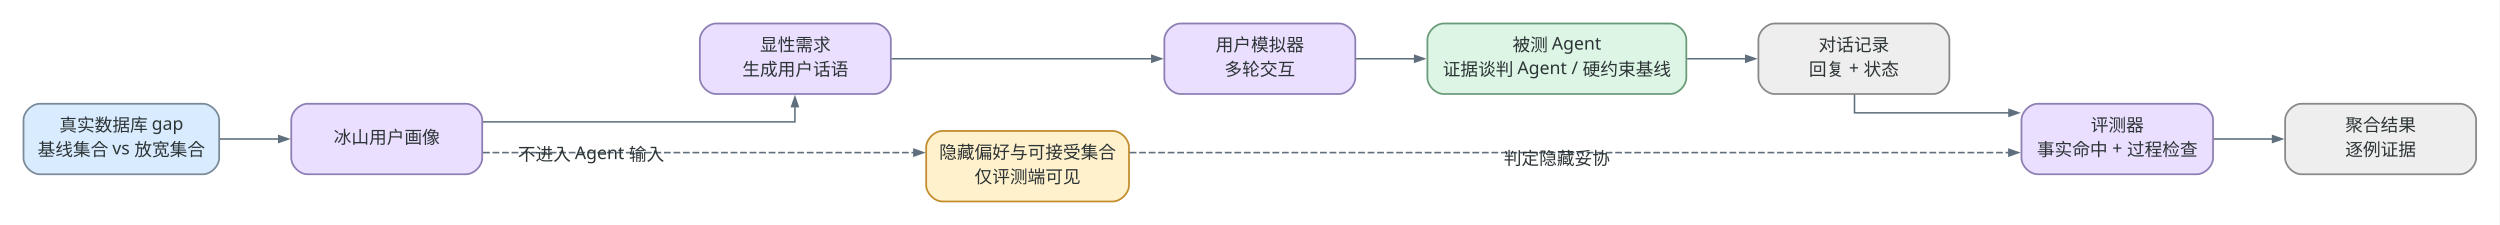
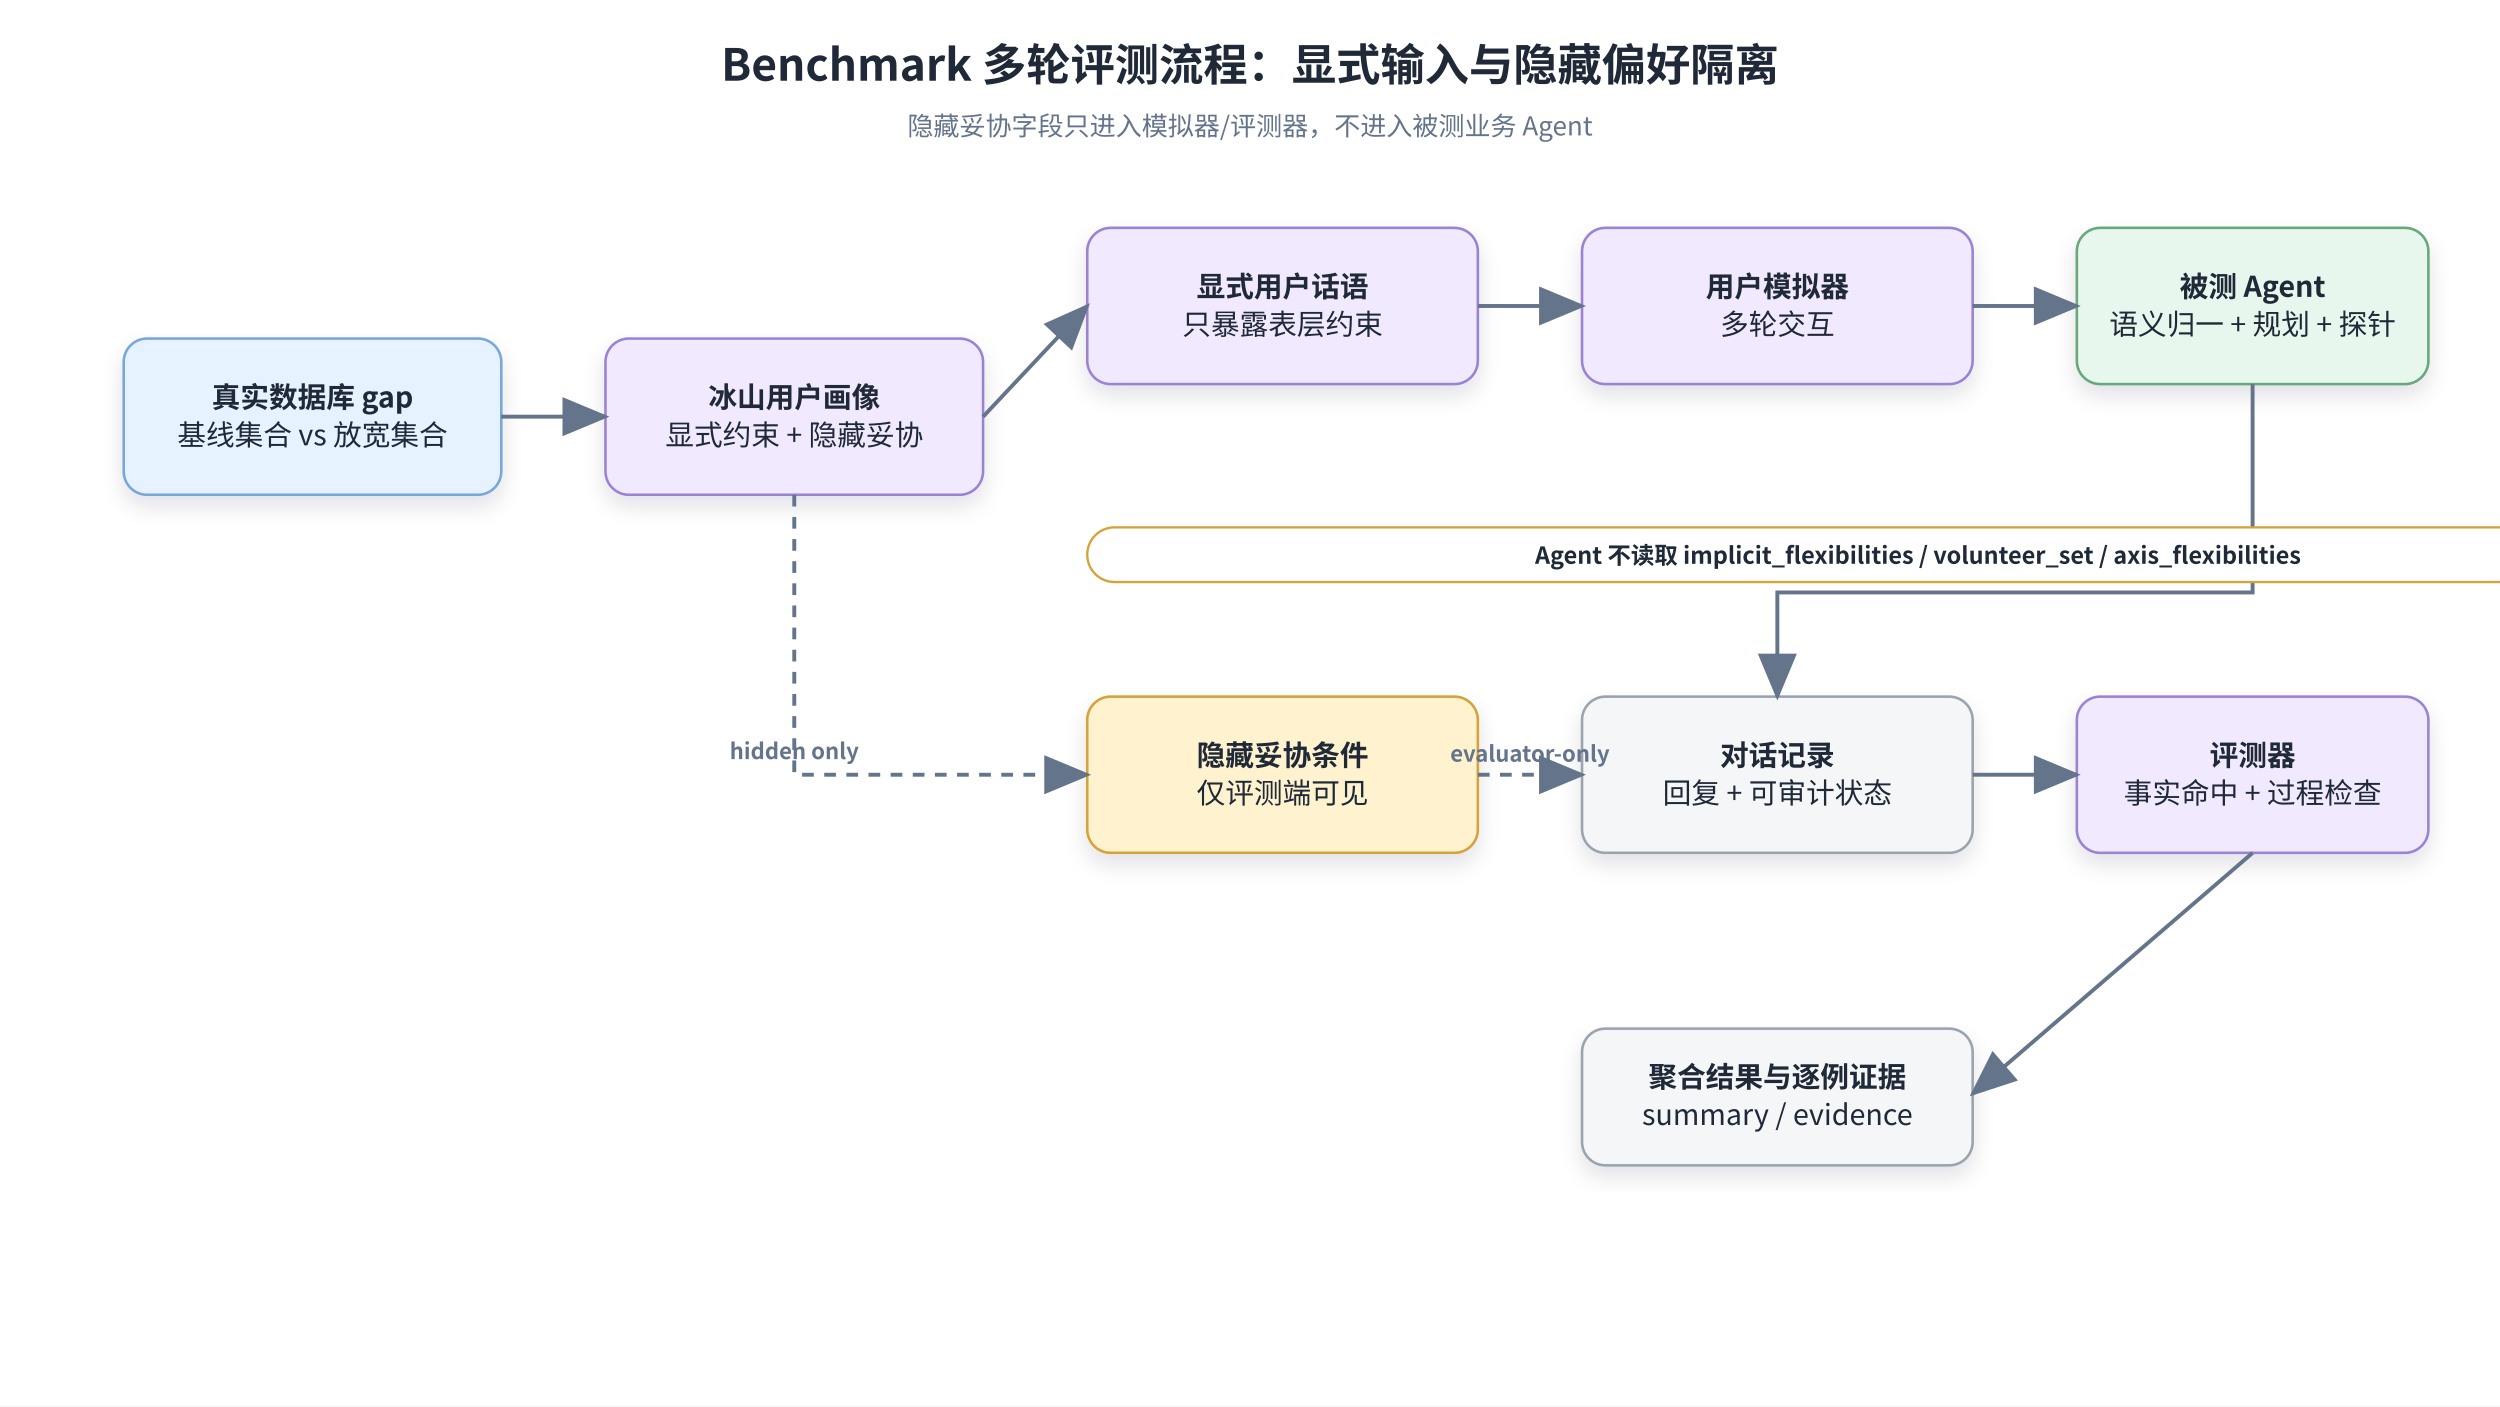
- <svg xmlns="http://www.w3.org/2000/svg" width="1838pt" height="165pt" viewBox="0.00 0.00 1838.00 165.00">
-   <g id="graph0" class="graph" transform="scale(1 1) rotate(0) translate(17.28 148.12)">
-     <polygon fill="white" stroke="none" points="-17.28,17.28 -17.28,-148.12 1820.43,-148.12 1820.43,17.28 -17.28,17.28" />
-     <g id="node1" class="node">
-       <path fill="#d9ecff" stroke="#7a8a99" stroke-width="1.3" d="M131.85,-71.84C131.85,-71.84 12,-71.84 12,-71.84 6,-71.84 0,-65.84 0,-59.84 0,-59.84 0,-32 0,-32 0,-26 6,-20 12,-20 12,-20 131.85,-20 131.85,-20 137.85,-20 143.85,-26 143.85,-32 143.85,-32 143.85,-59.84 143.85,-59.84 143.85,-65.84 137.85,-71.84 131.85,-71.84" />
-       <text xml:space="preserve" text-anchor="middle" x="71.92" y="-51.57" font-family="Microsoft YaHei" font-size="13.00" fill="#2d3436">真实数据库 gap</text>
-       <text xml:space="preserve" text-anchor="middle" x="71.92" y="-33.57" font-family="Microsoft YaHei" font-size="13.00" fill="#2d3436">基线集合 vs 放宽集合</text>
-     </g>
-     <g id="node2" class="node">
-       <path fill="#eadfff" stroke="#8d7eb3" stroke-width="1.3" d="M325.25,-71.84C325.25,-71.84 208.85,-71.84 208.85,-71.84 202.85,-71.84 196.85,-65.84 196.85,-59.84 196.85,-59.84 196.85,-32 196.85,-32 196.85,-26 202.85,-20 208.85,-20 208.85,-20 325.25,-20 325.25,-20 331.25,-20 337.25,-26 337.25,-32 337.25,-32 337.25,-59.84 337.25,-59.84 337.25,-65.84 331.25,-71.84 325.25,-71.84" />
-       <text xml:space="preserve" text-anchor="middle" x="267.05" y="-42.57" font-family="Microsoft YaHei" font-size="13.00" fill="#2d3436">冰山用户画像</text>
-     </g>
-     <g id="edge1" class="edge">
-       <path fill="none" stroke="#5f6f7d" stroke-width="1.15" d="M144.31,-45.92C144.31,-45.92 187.67,-45.92 187.67,-45.92" />
-       <polygon fill="#5f6f7d" stroke="#5f6f7d" stroke-width="1.15" points="187.67,-48.37 194.67,-45.92 187.67,-43.47 187.67,-48.37" />
-     </g>
-     <g id="node3" class="node">
-       <path fill="#eadfff" stroke="#8d7eb3" stroke-width="1.3" d="M625.65,-130.84C625.65,-130.84 509.25,-130.84 509.25,-130.84 503.25,-130.84 497.25,-124.84 497.25,-118.84 497.25,-118.84 497.25,-91 497.25,-91 497.25,-85 503.25,-79 509.25,-79 509.25,-79 625.65,-79 625.65,-79 631.65,-79 637.65,-85 637.65,-91 637.65,-91 637.65,-118.84 637.65,-118.84 637.65,-124.84 631.65,-130.84 625.65,-130.84" />
-       <text xml:space="preserve" text-anchor="middle" x="567.45" y="-110.57" font-family="Microsoft YaHei" font-size="13.00" fill="#2d3436">显性需求</text>
-       <text xml:space="preserve" text-anchor="middle" x="567.45" y="-92.57" font-family="Microsoft YaHei" font-size="13.00" fill="#2d3436">生成用户话语</text>
-     </g>
-     <g id="edge2" class="edge">
-       <path fill="none" stroke="#5f6f7d" stroke-width="1.15" d="M337.79,-58.51C426.51,-58.51 567.15,-58.51 567.15,-58.51 567.15,-58.51 567.15,-69.72 567.15,-69.72" />
-       <polygon fill="#5f6f7d" stroke="#5f6f7d" stroke-width="1.15" points="564.7,-69.72 567.15,-76.72 569.6,-69.72 564.7,-69.72" />
-     </g>
-     <g id="node9" class="node">
-       <path fill="#fff1cc" stroke="#c28b2c" stroke-width="1.3" d="M800.75,-51.84C800.75,-51.84 675.65,-51.84 675.65,-51.84 669.65,-51.84 663.65,-45.84 663.65,-39.84 663.65,-39.84 663.65,-12 663.65,-12 663.65,-6 669.65,0 675.65,0 675.65,0 800.75,0 800.75,0 806.75,0 812.75,-6 812.75,-12 812.75,-12 812.75,-39.84 812.75,-39.84 812.75,-45.84 806.75,-51.84 800.75,-51.84" />
-       <text xml:space="preserve" text-anchor="middle" x="738.2" y="-31.57" font-family="Microsoft YaHei" font-size="13.00" fill="#2d3436">隐藏偏好与可接受集合</text>
-       <text xml:space="preserve" text-anchor="middle" x="738.2" y="-13.57" font-family="Microsoft YaHei" font-size="13.00" fill="#2d3436">仅评测端可见</text>
-     </g>
-     <g id="edge8" class="edge">
-       <path fill="none" stroke="#5f6f7d" stroke-width="1.15" stroke-dasharray="5,2" d="M337.84,-35.92C337.84,-35.92 654.63,-35.92 654.63,-35.92" />
-       <polygon fill="#5f6f7d" stroke="#5f6f7d" stroke-width="1.15" points="654.63,-38.37 661.63,-35.92 654.63,-33.47 654.63,-38.37" />
-       <text xml:space="preserve" text-anchor="middle" x="417.25" y="-30.07" font-family="Sans-Serif" font-size="13.00" fill="#2d3436">不进入 Agent 输入</text>
-     </g>
-     <g id="node4" class="node">
-       <path fill="#eadfff" stroke="#8d7eb3" stroke-width="1.3" d="M967.15,-130.84C967.15,-130.84 850.75,-130.84 850.75,-130.84 844.75,-130.84 838.75,-124.84 838.75,-118.84 838.75,-118.84 838.75,-91 838.75,-91 838.75,-85 844.75,-79 850.75,-79 850.75,-79 967.15,-79 967.15,-79 973.15,-79 979.15,-85 979.15,-91 979.15,-91 979.15,-118.84 979.15,-118.84 979.15,-124.84 973.15,-130.84 967.15,-130.84" />
-       <text xml:space="preserve" text-anchor="middle" x="908.95" y="-110.57" font-family="Microsoft YaHei" font-size="13.00" fill="#2d3436">用户模拟器</text>
-       <text xml:space="preserve" text-anchor="middle" x="908.95" y="-92.57" font-family="Microsoft YaHei" font-size="13.00" fill="#2d3436">多轮交互</text>
-     </g>
-     <g id="edge3" class="edge">
-       <path fill="none" stroke="#5f6f7d" stroke-width="1.15" d="M638.21,-104.92C638.21,-104.92 829.54,-104.92 829.54,-104.92" />
-       <polygon fill="#5f6f7d" stroke="#5f6f7d" stroke-width="1.15" points="829.54,-107.37 836.54,-104.92 829.54,-102.47 829.54,-107.37" />
-     </g>
-     <g id="node5" class="node">
-       <path fill="#dcf5e5" stroke="#6a9b78" stroke-width="1.3" d="M1210.5,-130.84C1210.5,-130.84 1044.15,-130.84 1044.15,-130.84 1038.15,-130.84 1032.15,-124.84 1032.15,-118.84 1032.15,-118.84 1032.15,-91 1032.15,-91 1032.15,-85 1038.15,-79 1044.15,-79 1044.15,-79 1210.5,-79 1210.5,-79 1216.5,-79 1222.5,-85 1222.5,-91 1222.5,-91 1222.5,-118.84 1222.5,-118.84 1222.5,-124.84 1216.5,-130.84 1210.5,-130.84" />
-       <text xml:space="preserve" text-anchor="middle" x="1127.32" y="-110.57" font-family="Microsoft YaHei" font-size="13.00" fill="#2d3436">被测 Agent</text>
-       <text xml:space="preserve" text-anchor="middle" x="1127.32" y="-92.57" font-family="Microsoft YaHei" font-size="13.00" fill="#2d3436">证据谈判 Agent / 硬约束基线</text>
-     </g>
-     <g id="edge4" class="edge">
-       <path fill="none" stroke="#5f6f7d" stroke-width="1.15" d="M979.55,-104.92C979.55,-104.92 1022.79,-104.92 1022.79,-104.92" />
-       <polygon fill="#5f6f7d" stroke="#5f6f7d" stroke-width="1.15" points="1022.79,-107.37 1029.79,-104.92 1022.79,-102.47 1022.79,-107.37" />
-     </g>
-     <g id="node6" class="node">
-       <path fill="#eeeeee" stroke="#888888" stroke-width="1.3" d="M1403.9,-130.84C1403.9,-130.84 1287.5,-130.84 1287.5,-130.84 1281.5,-130.84 1275.5,-124.84 1275.5,-118.84 1275.5,-118.84 1275.5,-91 1275.5,-91 1275.5,-85 1281.5,-79 1287.5,-79 1287.5,-79 1403.9,-79 1403.9,-79 1409.9,-79 1415.9,-85 1415.9,-91 1415.9,-91 1415.9,-118.84 1415.9,-118.84 1415.9,-124.84 1409.9,-130.84 1403.9,-130.84" />
-       <text xml:space="preserve" text-anchor="middle" x="1345.7" y="-110.57" font-family="Microsoft YaHei" font-size="13.00" fill="#2d3436">对话记录</text>
-       <text xml:space="preserve" text-anchor="middle" x="1345.7" y="-92.57" font-family="Microsoft YaHei" font-size="13.00" fill="#2d3436">回复 + 状态</text>
-     </g>
-     <g id="edge5" class="edge">
-       <path fill="none" stroke="#5f6f7d" stroke-width="1.15" d="M1223.11,-104.92C1223.11,-104.92 1266.2,-104.92 1266.2,-104.92" />
-       <polygon fill="#5f6f7d" stroke="#5f6f7d" stroke-width="1.15" points="1266.2,-107.37 1273.2,-104.92 1266.2,-102.47 1266.2,-107.37" />
-     </g>
-     <g id="node7" class="node">
-       <path fill="#eadfff" stroke="#8d7eb3" stroke-width="1.3" d="M1597.75,-71.84C1597.75,-71.84 1480.9,-71.84 1480.9,-71.84 1474.9,-71.84 1468.9,-65.84 1468.9,-59.84 1468.9,-59.84 1468.9,-32 1468.9,-32 1468.9,-26 1474.9,-20 1480.9,-20 1480.9,-20 1597.75,-20 1597.75,-20 1603.75,-20 1609.75,-26 1609.75,-32 1609.75,-32 1609.75,-59.84 1609.75,-59.84 1609.75,-65.84 1603.75,-71.84 1597.75,-71.84" />
-       <text xml:space="preserve" text-anchor="middle" x="1539.32" y="-51.57" font-family="Microsoft YaHei" font-size="13.00" fill="#2d3436">评测器</text>
-       <text xml:space="preserve" text-anchor="middle" x="1539.32" y="-33.57" font-family="Microsoft YaHei" font-size="13.00" fill="#2d3436">事实命中 + 过程检查</text>
-     </g>
-     <g id="edge6" class="edge">
-       <path fill="none" stroke="#5f6f7d" stroke-width="1.15" d="M1346.15,-78.63C1346.15,-71.24 1346.15,-65.17 1346.15,-65.17 1346.15,-65.17 1459.75,-65.17 1459.75,-65.17" />
-       <polygon fill="#5f6f7d" stroke="#5f6f7d" stroke-width="1.15" points="1459.75,-67.62 1466.75,-65.17 1459.75,-62.72 1459.75,-67.62" />
-     </g>
-     <g id="node8" class="node">
-       <path fill="#eeeeee" stroke="#888888" stroke-width="1.3" d="M1791.15,-71.84C1791.15,-71.84 1674.75,-71.84 1674.75,-71.84 1668.75,-71.84 1662.75,-65.84 1662.75,-59.84 1662.75,-59.84 1662.75,-32 1662.75,-32 1662.75,-26 1668.75,-20 1674.75,-20 1674.75,-20 1791.15,-20 1791.15,-20 1797.15,-20 1803.15,-26 1803.15,-32 1803.15,-32 1803.15,-59.84 1803.15,-59.84 1803.15,-65.84 1797.15,-71.84 1791.15,-71.84" />
-       <text xml:space="preserve" text-anchor="middle" x="1732.95" y="-51.57" font-family="Microsoft YaHei" font-size="13.00" fill="#2d3436">聚合结果</text>
-       <text xml:space="preserve" text-anchor="middle" x="1732.95" y="-33.57" font-family="Microsoft YaHei" font-size="13.00" fill="#2d3436">逐例证据</text>
-     </g>
-     <g id="edge7" class="edge">
-       <path fill="none" stroke="#5f6f7d" stroke-width="1.15" d="M1610.32,-45.92C1610.32,-45.92 1653.54,-45.92 1653.54,-45.92" />
-       <polygon fill="#5f6f7d" stroke="#5f6f7d" stroke-width="1.15" points="1653.54,-48.37 1660.54,-45.92 1653.54,-43.47 1653.54,-48.37" />
-     </g>
-     <g id="edge9" class="edge">
-       <path fill="none" stroke="#5f6f7d" stroke-width="1.15" stroke-dasharray="5,2" d="M813.21,-35.92C813.21,-35.92 1459.66,-35.92 1459.66,-35.92" />
-       <polygon fill="#5f6f7d" stroke="#5f6f7d" stroke-width="1.15" points="1459.66,-38.37 1466.66,-35.92 1459.66,-33.47 1459.66,-38.37" />
-       <text xml:space="preserve" text-anchor="middle" x="1127.32" y="-27.07" font-family="Sans-Serif" font-size="13.00" fill="#2d3436">判定隐藏妥协</text>
-     </g>
-   </g>
+ <svg xmlns="http://www.w3.org/2000/svg" width="1920" height="1080" viewBox="0 0 1920 1080">
+   <rect width="100%" height="100%" fill="#ffffff" />
+   <defs>
+     <marker id="arrow" markerWidth="14" markerHeight="14" refX="11" refY="5" orient="auto" markerUnits="strokeWidth">
+       <path d="M0,0 L12,5 L0,10 Z" fill="#64748b" />
+     </marker>
+     <filter id="shadow" x="-10%" y="-10%" width="120%" height="130%">
+       <feDropShadow dx="0" dy="8" stdDeviation="8" flood-color="#0f172a" flood-opacity="0.12" />
+     </filter>
+   </defs>
+   <style>
+   text {
+     font-family: Microsoft YaHei, Noto Sans CJK SC, SimHei, Arial, sans-serif;
+     dominant-baseline: alphabetic;
+   }
+   .card {
+     filter: url(#shadow);
+   }
+ </style>
+   <text x="960" y="62" text-anchor="middle" font-size="34" font-weight="800" fill="#1f2937">Benchmark 多轮评测流程：显式输入与隐藏偏好隔离</text>
+   <text x="960" y="104" text-anchor="middle" font-size="20" font-weight="500" fill="#64748b">隐藏妥协字段只进入模拟器/评测器，不进入被测业务 Agent</text>
+   <rect class="card" x="95" y="260" width="290" height="120" rx="18" fill="#e6f2ff" stroke="#7aa7d9" stroke-width="2" />
+   <text x="240.0" y="313" text-anchor="middle" font-size="22" font-weight="600" fill="#1f2937">真实数据库 gap</text>
+   <text x="240.0" y="342" text-anchor="middle" font-size="22" font-weight="500" fill="#1f2937">基线集合 vs 放宽集合</text>
+   <rect class="card" x="465" y="260" width="290" height="120" rx="18" fill="#f1eaff" stroke="#9b83d4" stroke-width="2" />
+   <text x="610.0" y="313" text-anchor="middle" font-size="22" font-weight="600" fill="#1f2937">冰山用户画像</text>
+   <text x="610.0" y="342" text-anchor="middle" font-size="22" font-weight="500" fill="#1f2937">显式约束 + 隐藏妥协</text>
+   <rect class="card" x="835" y="175" width="300" height="120" rx="18" fill="#f1eaff" stroke="#9b83d4" stroke-width="2" />
+   <text x="985.0" y="228" text-anchor="middle" font-size="22" font-weight="600" fill="#1f2937">显式用户话语</text>
+   <text x="985.0" y="257" text-anchor="middle" font-size="22" font-weight="500" fill="#1f2937">只暴露表层约束</text>
+   <rect class="card" x="1215" y="175" width="300" height="120" rx="18" fill="#f1eaff" stroke="#9b83d4" stroke-width="2" />
+   <text x="1365.0" y="228" text-anchor="middle" font-size="22" font-weight="600" fill="#1f2937">用户模拟器</text>
+   <text x="1365.0" y="257" text-anchor="middle" font-size="22" font-weight="500" fill="#1f2937">多轮交互</text>
+   <rect class="card" x="1595" y="175" width="270" height="120" rx="18" fill="#e8f7ed" stroke="#67a87b" stroke-width="2" />
+   <text x="1730.0" y="228" text-anchor="middle" font-size="22" font-weight="600" fill="#1f2937">被测 Agent</text>
+   <text x="1730.0" y="257" text-anchor="middle" font-size="22" font-weight="500" fill="#1f2937">语义归一 + 规划 + 探针</text>
+   <rect class="card" x="835" y="535" width="300" height="120" rx="18" fill="#fff3cf" stroke="#d6a23a" stroke-width="2" />
+   <text x="985.0" y="588" text-anchor="middle" font-size="22" font-weight="600" fill="#1f2937">隐藏妥协条件</text>
+   <text x="985.0" y="617" text-anchor="middle" font-size="22" font-weight="500" fill="#1f2937">仅评测端可见</text>
+   <rect class="card" x="1215" y="535" width="300" height="120" rx="18" fill="#f4f6f8" stroke="#9aa4af" stroke-width="2" />
+   <text x="1365.0" y="588" text-anchor="middle" font-size="22" font-weight="600" fill="#1f2937">对话记录</text>
+   <text x="1365.0" y="617" text-anchor="middle" font-size="22" font-weight="500" fill="#1f2937">回复 + 可审计状态</text>
+   <rect class="card" x="1595" y="535" width="270" height="120" rx="18" fill="#f1eaff" stroke="#9b83d4" stroke-width="2" />
+   <text x="1730.0" y="588" text-anchor="middle" font-size="22" font-weight="600" fill="#1f2937">评测器</text>
+   <text x="1730.0" y="617" text-anchor="middle" font-size="22" font-weight="500" fill="#1f2937">事实命中 + 过程检查</text>
+   <rect class="card" x="1215" y="790" width="300" height="105" rx="18" fill="#f4f6f8" stroke="#9aa4af" stroke-width="2" />
+   <text x="1365.0" y="835" text-anchor="middle" font-size="22" font-weight="600" fill="#1f2937">聚合结果与逐例证据</text>
+   <text x="1365.0" y="864" text-anchor="middle" font-size="22" font-weight="500" fill="#1f2937">summary / evidence</text>
+   <path d="M385,320 L465,320" fill="none" stroke="#64748b" stroke-width="3" marker-end="url(#arrow)" />
+   <path d="M755,320 L835,235" fill="none" stroke="#64748b" stroke-width="3" marker-end="url(#arrow)" />
+   <path d="M1135,235 L1215,235" fill="none" stroke="#64748b" stroke-width="3" marker-end="url(#arrow)" />
+   <path d="M1515,235 L1595,235" fill="none" stroke="#64748b" stroke-width="3" marker-end="url(#arrow)" />
+   <polyline points="1730,295 1730,455 1365,455 1365,535" fill="none" stroke="#64748b" stroke-width="3" marker-end="url(#arrow)" />
+   <path d="M1515,595 L1595,595" fill="none" stroke="#64748b" stroke-width="3" marker-end="url(#arrow)" />
+   <path d="M1730,655 L1515,840" fill="none" stroke="#64748b" stroke-width="3" marker-end="url(#arrow)" />
+   <polyline points="610,380 610,595 835,595" fill="none" stroke="#64748b" stroke-width="3" marker-end="url(#arrow)" stroke-dasharray="9 8" />
+   <text x="610" y="583" text-anchor="middle" font-size="17" font-weight="600" fill="#64748b">hidden only</text>
+   <path d="M1135,595 L1215,595" fill="none" stroke="#64748b" stroke-width="3" marker-end="url(#arrow)" stroke-dasharray="9 8" />
+   <text x="1175.0" y="585.0" text-anchor="middle" font-size="17" font-weight="600" fill="#64748b">evaluator-only</text>
+   <rect x="835" y="405" width="1276" height="42" rx="21" fill="#ffffff" stroke="#d6a23a" stroke-width="1.8" />
+   <text x="1473.0" y="433" text-anchor="middle" font-size="18" font-weight="700" fill="#1f2937">Agent 不读取 implicit_flexibilities / volunteer_set / axis_flexibilities</text>
</svg>
